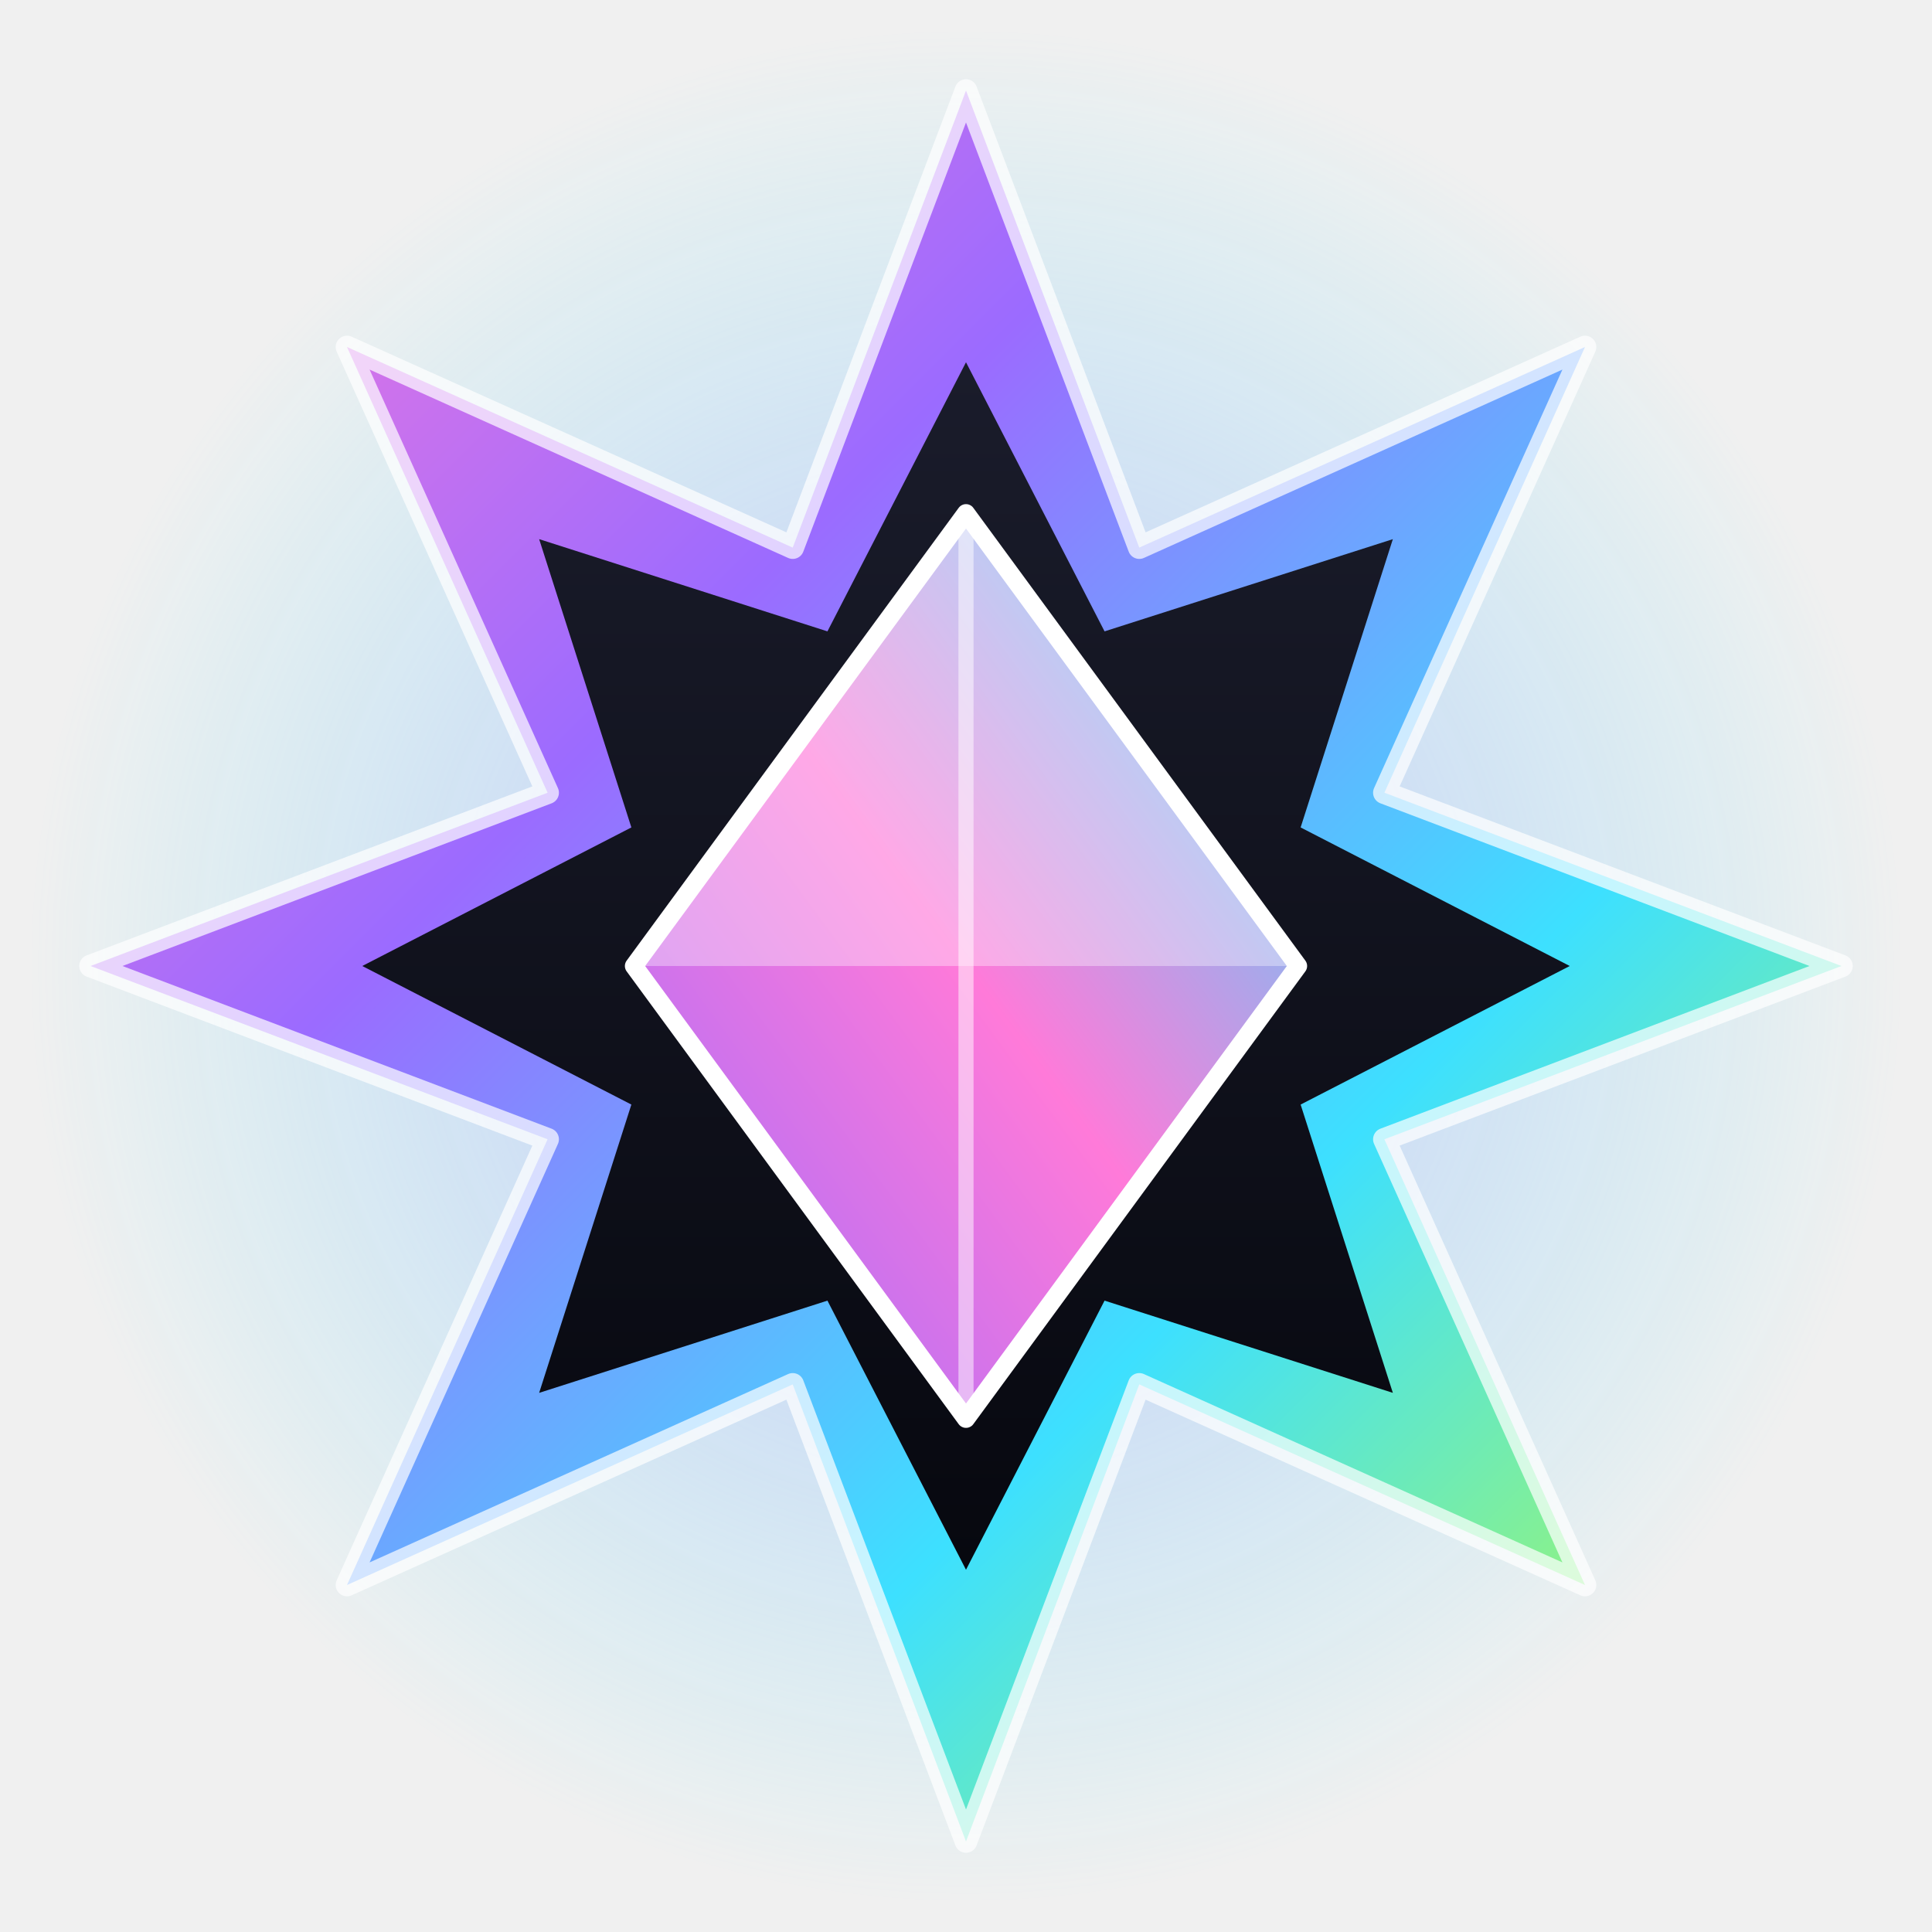
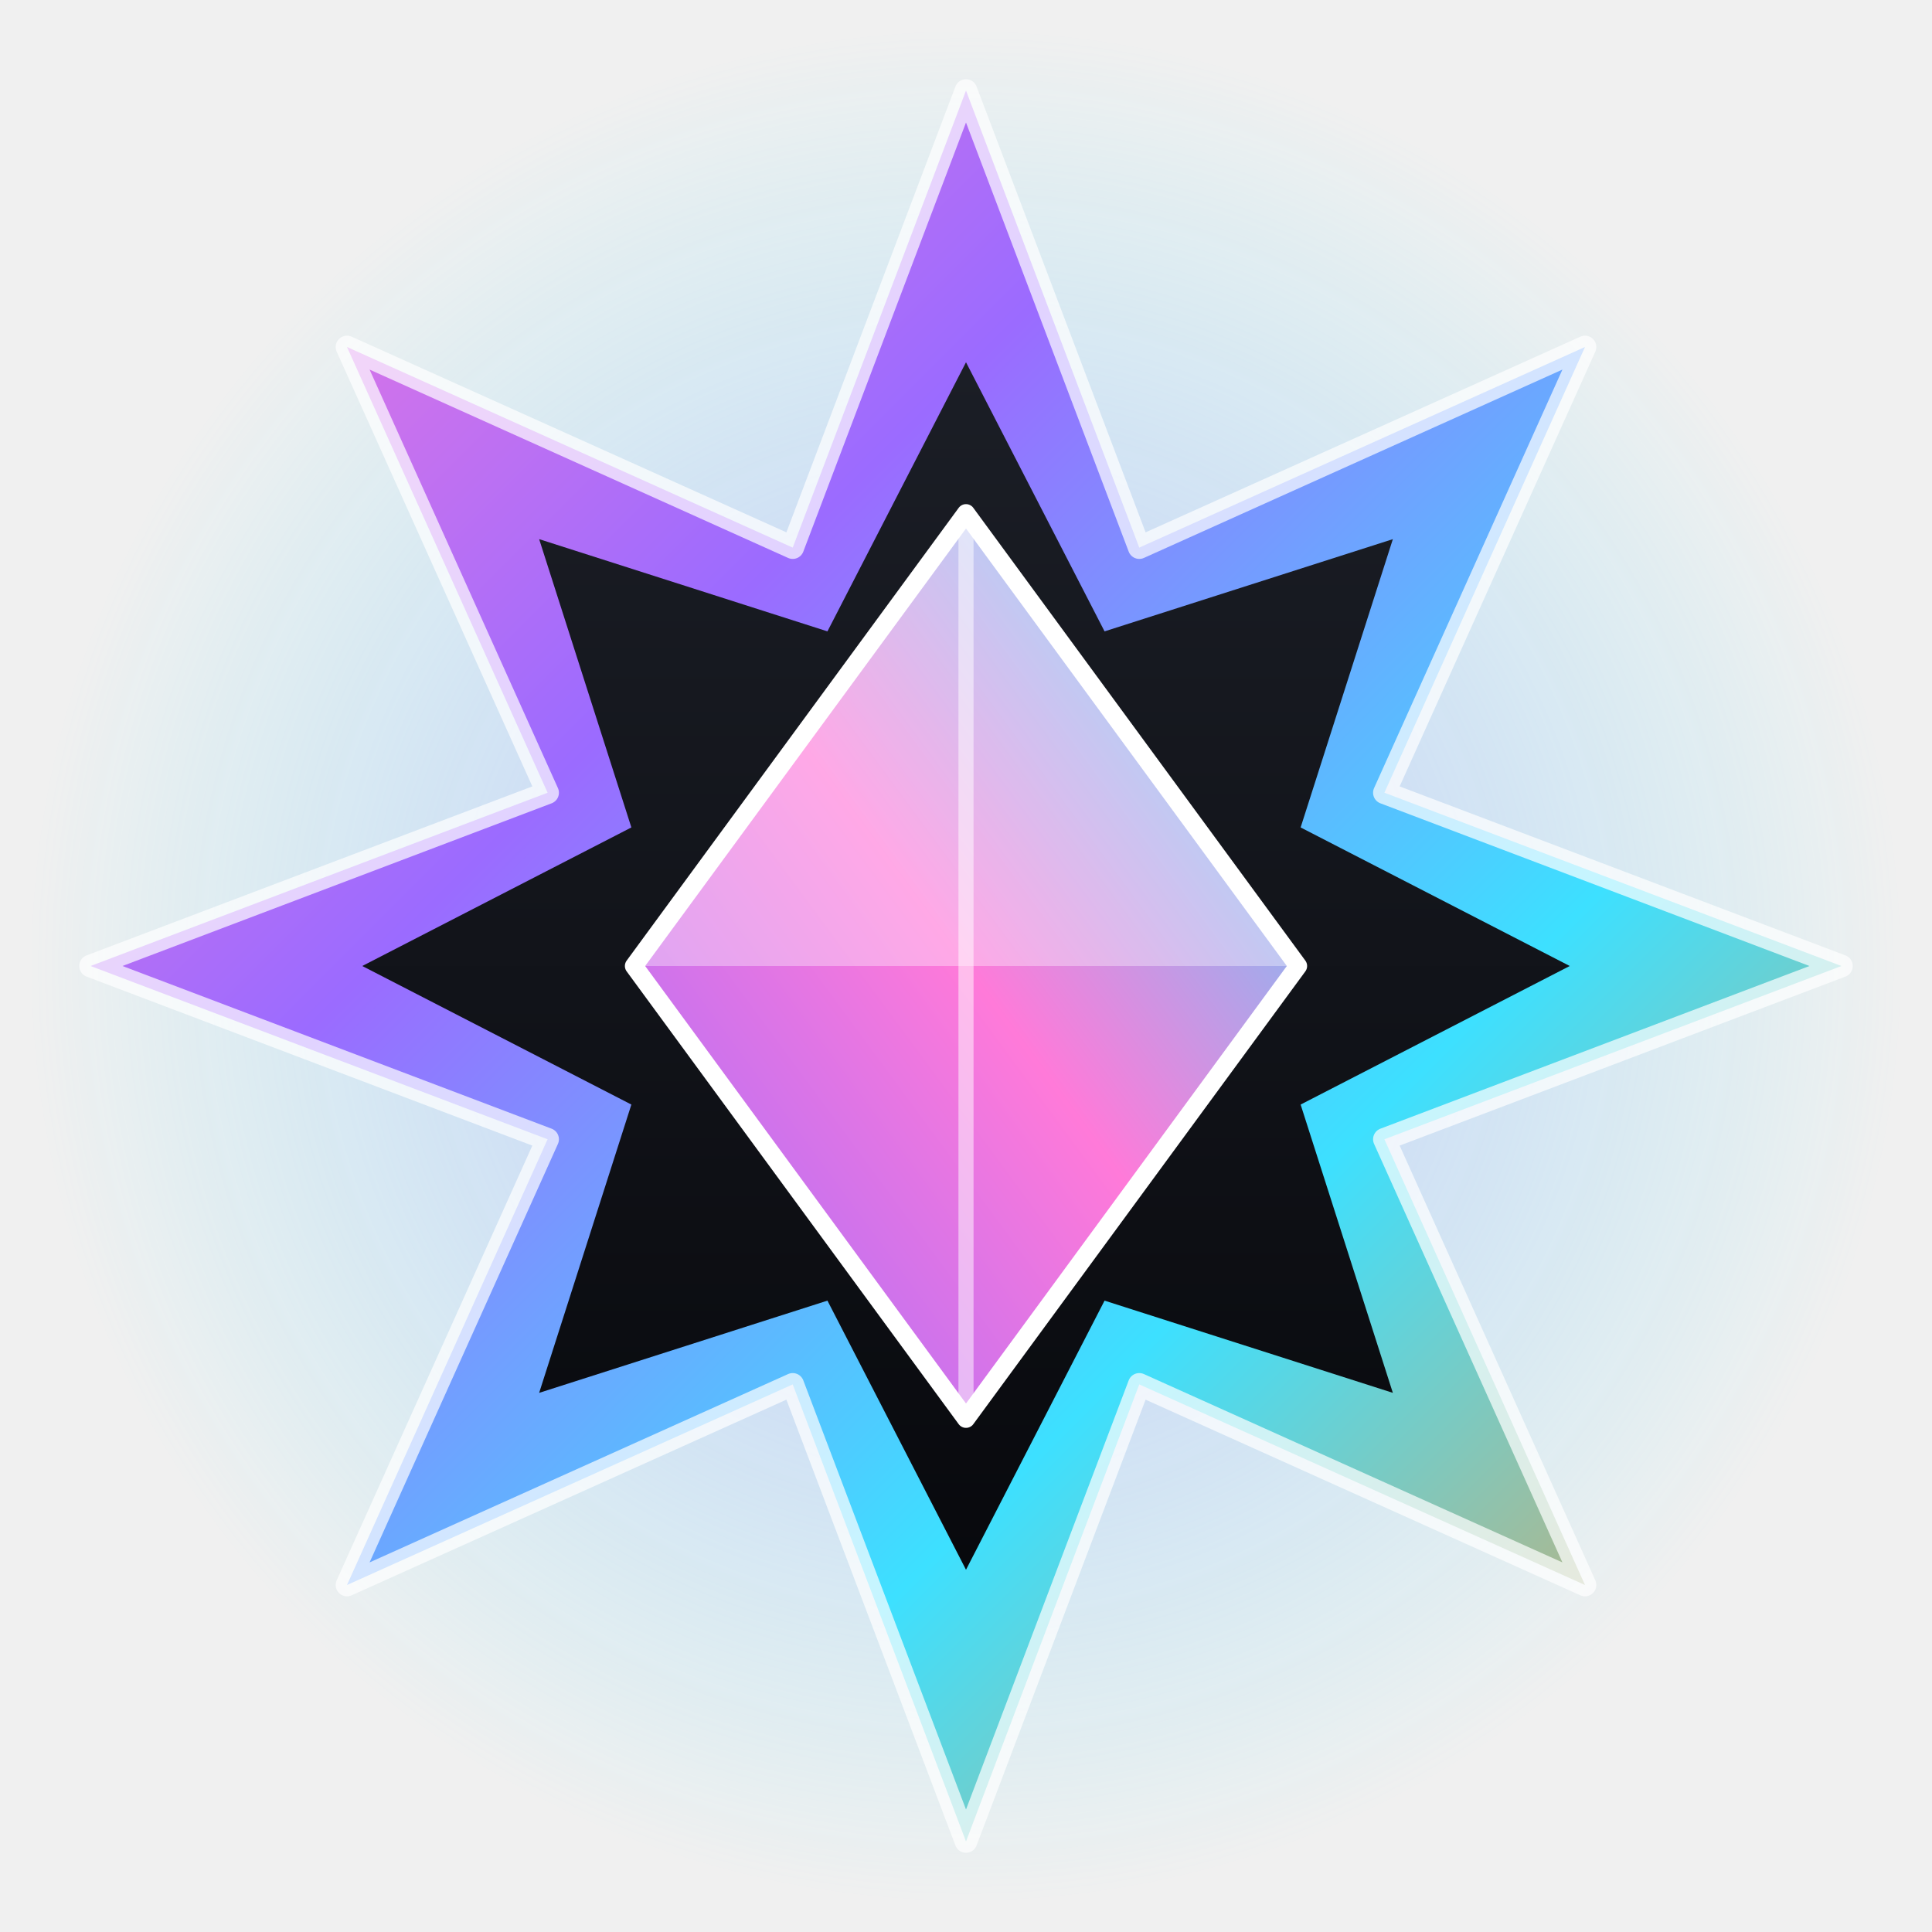
<svg xmlns="http://www.w3.org/2000/svg" viewBox="0 0 128 128" width="128" height="128" role="img" aria-label="Iridescent">
  <defs>
    <linearGradient id="iri" x1="0" y1="0" x2="1" y2="1">
      <stop offset="0" stop-color="#FF7AD9" />
      <stop offset="0.33" stop-color="#9B6BFF" />
      <stop offset="0.66" stop-color="#3DE0FF" />
-       <stop offset="1" stop-color="#C8FF2E" />
+       <stop offset="1" stop-color="#FF9A3D" />
    </linearGradient>
    <linearGradient id="iri2" x1="1" y1="0" x2="0" y2="1">
      <stop offset="0" stop-color="#3DE0FF" />
      <stop offset="0.5" stop-color="#FF7AD9" />
      <stop offset="1" stop-color="#9B6BFF" />
    </linearGradient>
    <linearGradient id="inner" x1="0" y1="0" x2="0" y2="1">
-       <stop offset="0" stop-color="#1A1C2B" />
-       <stop offset="1" stop-color="#07080F" />
+       <stop offset="0" stop-color="#1B1E26" />
+       <stop offset="1" stop-color="#08090D" />
    </linearGradient>
    <radialGradient id="halo" cx="0.5" cy="0.5" r="0.5">
      <stop offset="0" stop-color="#B98CFF" stop-opacity="0.55" />
      <stop offset="1" stop-color="#3DE0FF" stop-opacity="0" />
    </radialGradient>
    <linearGradient id="gold" x1="0" y1="0" x2="0" y2="1">
      <stop offset="0" stop-color="#FFF6BF" />
      <stop offset="0.5" stop-color="#F2B321" />
      <stop offset="1" stop-color="#8A5A00" />
    </linearGradient>
  </defs>
  <circle cx="64" cy="64" r="62" fill="url(#halo)" />
  <path d="M64.00 6.00 L75.48 36.28 L105.01 22.99 L91.72 52.52 L122.00 64.00 L91.72 75.48 L105.01 105.01 L75.48 91.72 L64.00 122.00 L52.52 91.72 L22.99 105.01 L36.28 75.48 L6.00 64.00 L36.28 52.52 L22.99 22.99 L52.52 36.28 Z" fill="url(#iri)" stroke="#FFFFFF" stroke-opacity="0.7" stroke-width="1.5" stroke-linejoin="round" />
  <path d="M64.00 24.00 L73.18 41.83 L92.28 35.72 L86.17 54.82 L104.00 64.00 L86.17 73.18 L92.28 92.28 L73.18 86.17 L64.00 104.00 L54.82 86.17 L35.72 92.28 L41.83 73.18 L24.00 64.00 L41.83 54.82 L35.72 35.72 L54.82 41.83 Z" fill="url(#inner)" />
  <path d="M64 34 L86 64 L64 94 L42 64 Z" fill="url(#iri2)" stroke="#FFFFFF" stroke-width="1.2" stroke-linejoin="round" />
  <path d="M64 34 L86 64 H42 Z" fill="#FFFFFF" opacity="0.35" />
  <path d="M64 34 L64 94" stroke="#FFFFFF" stroke-opacity="0.5" />
</svg>
